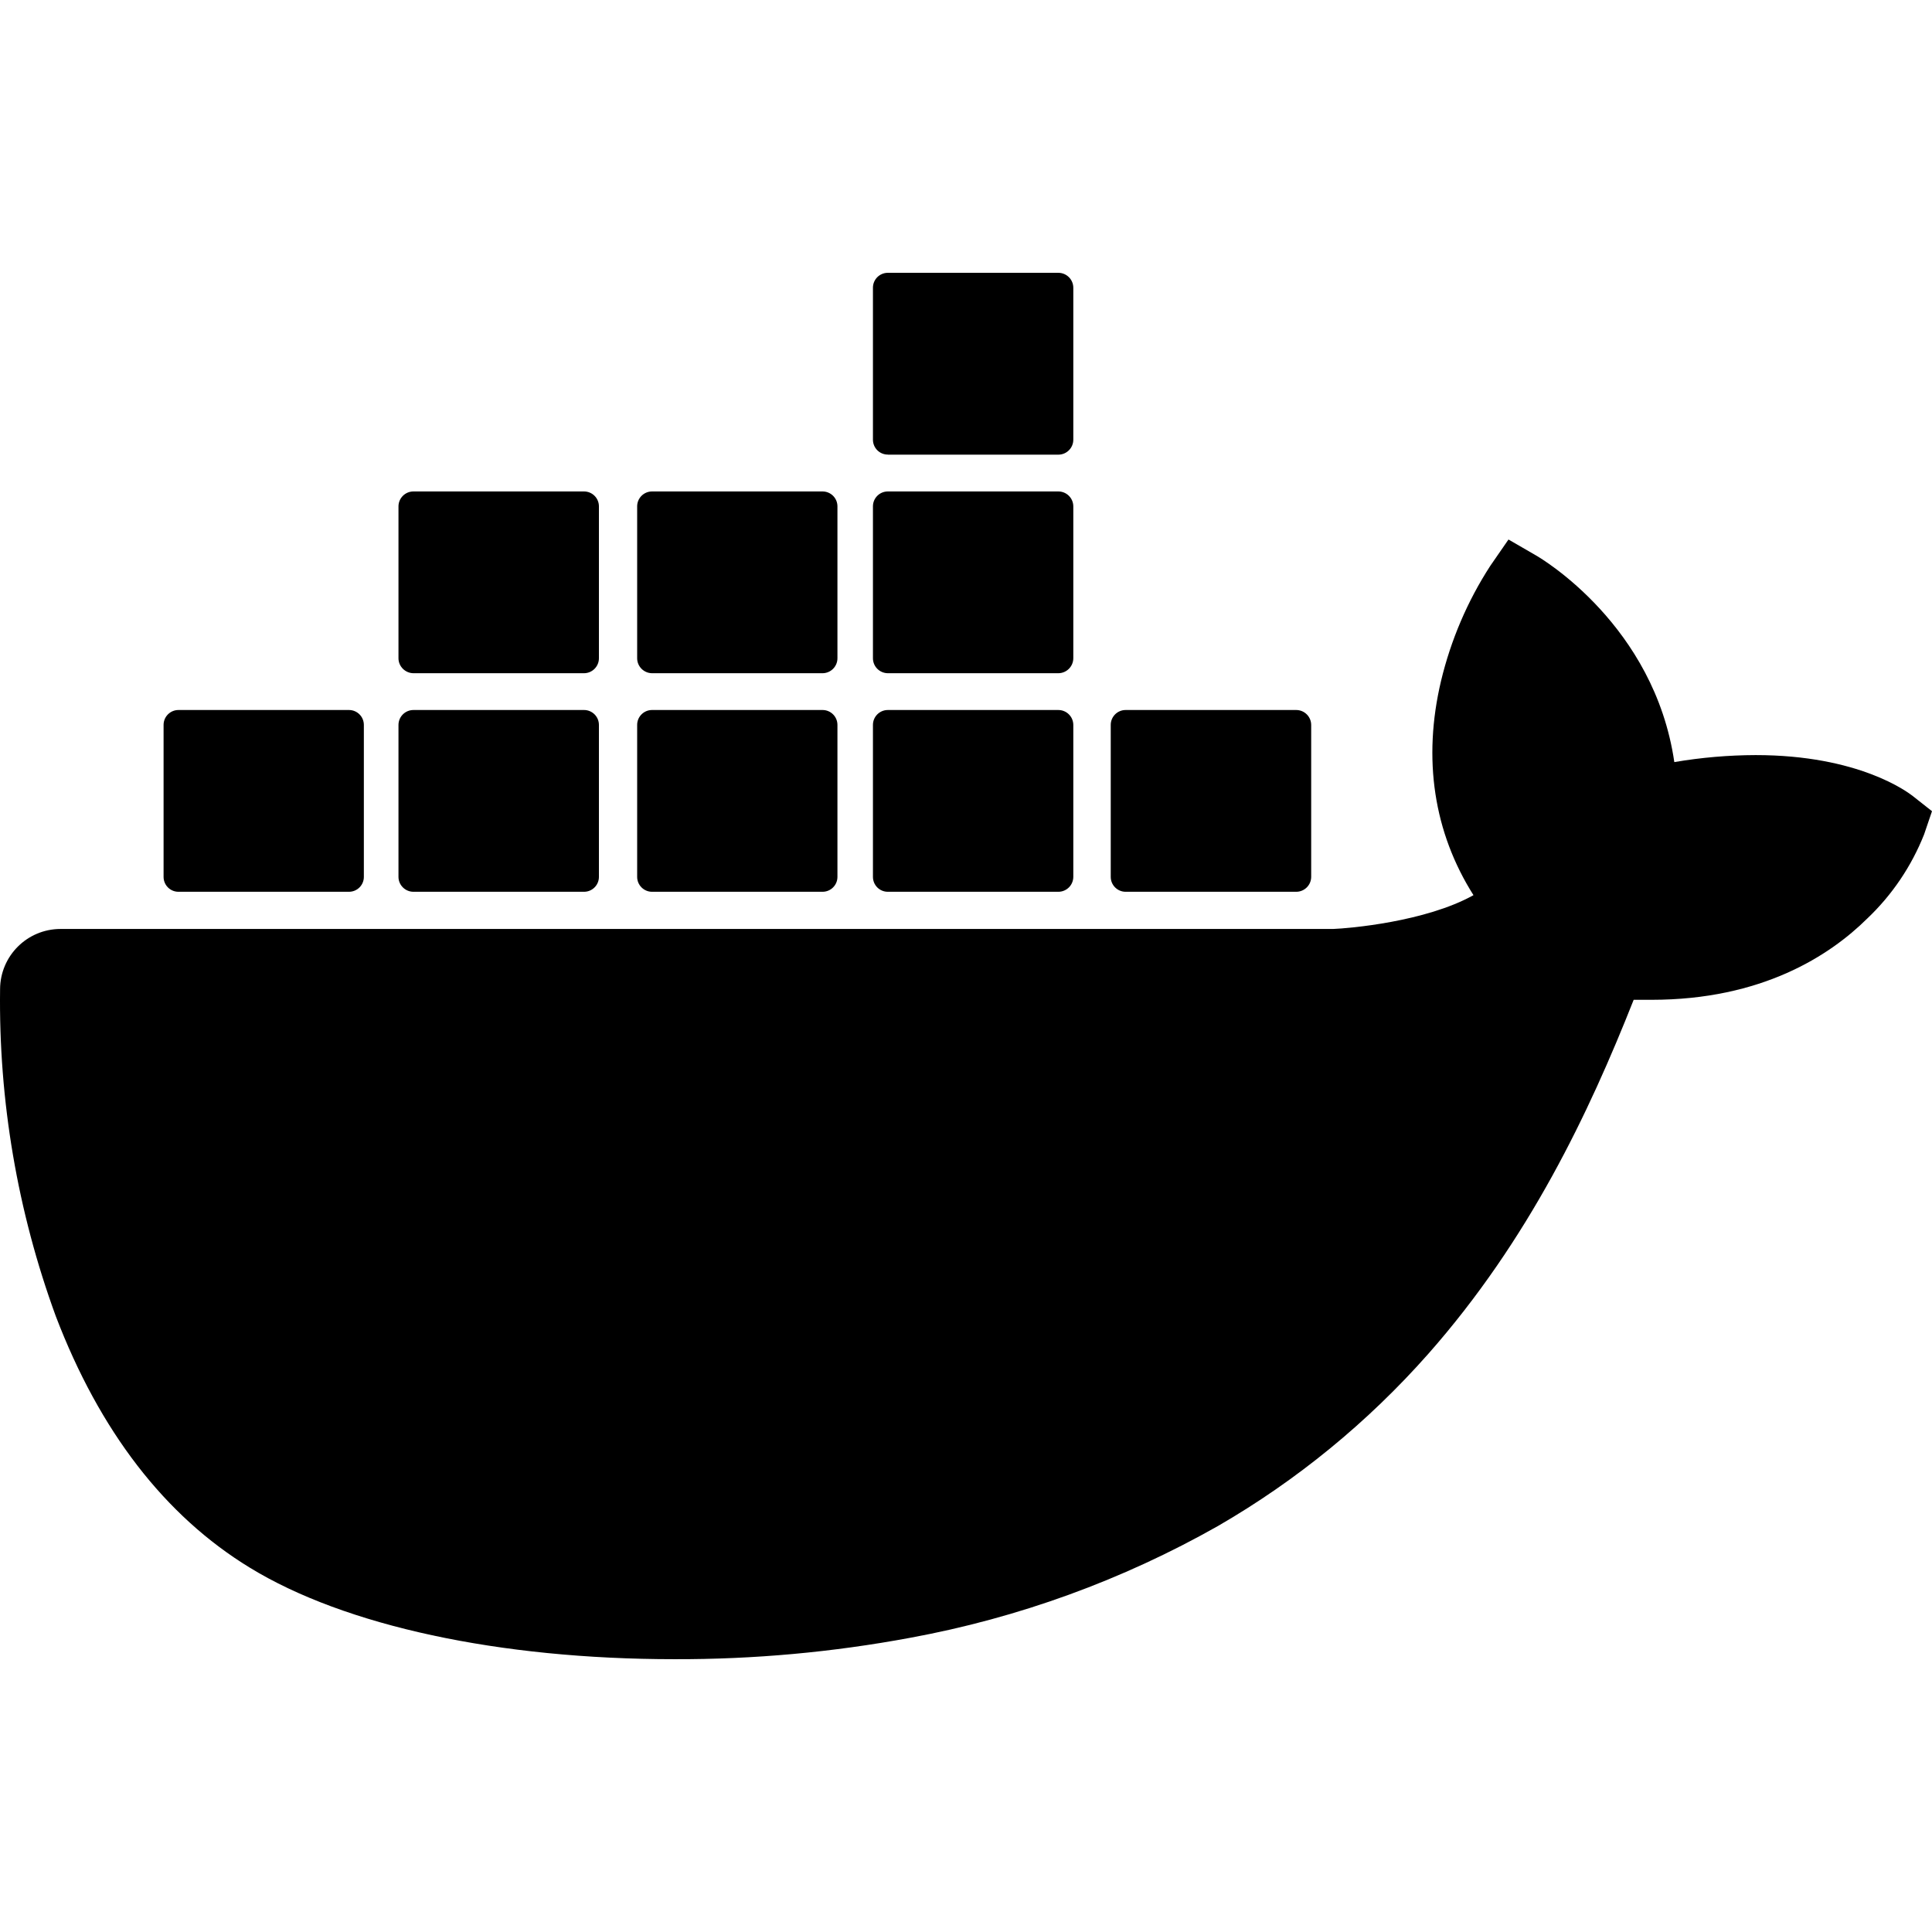
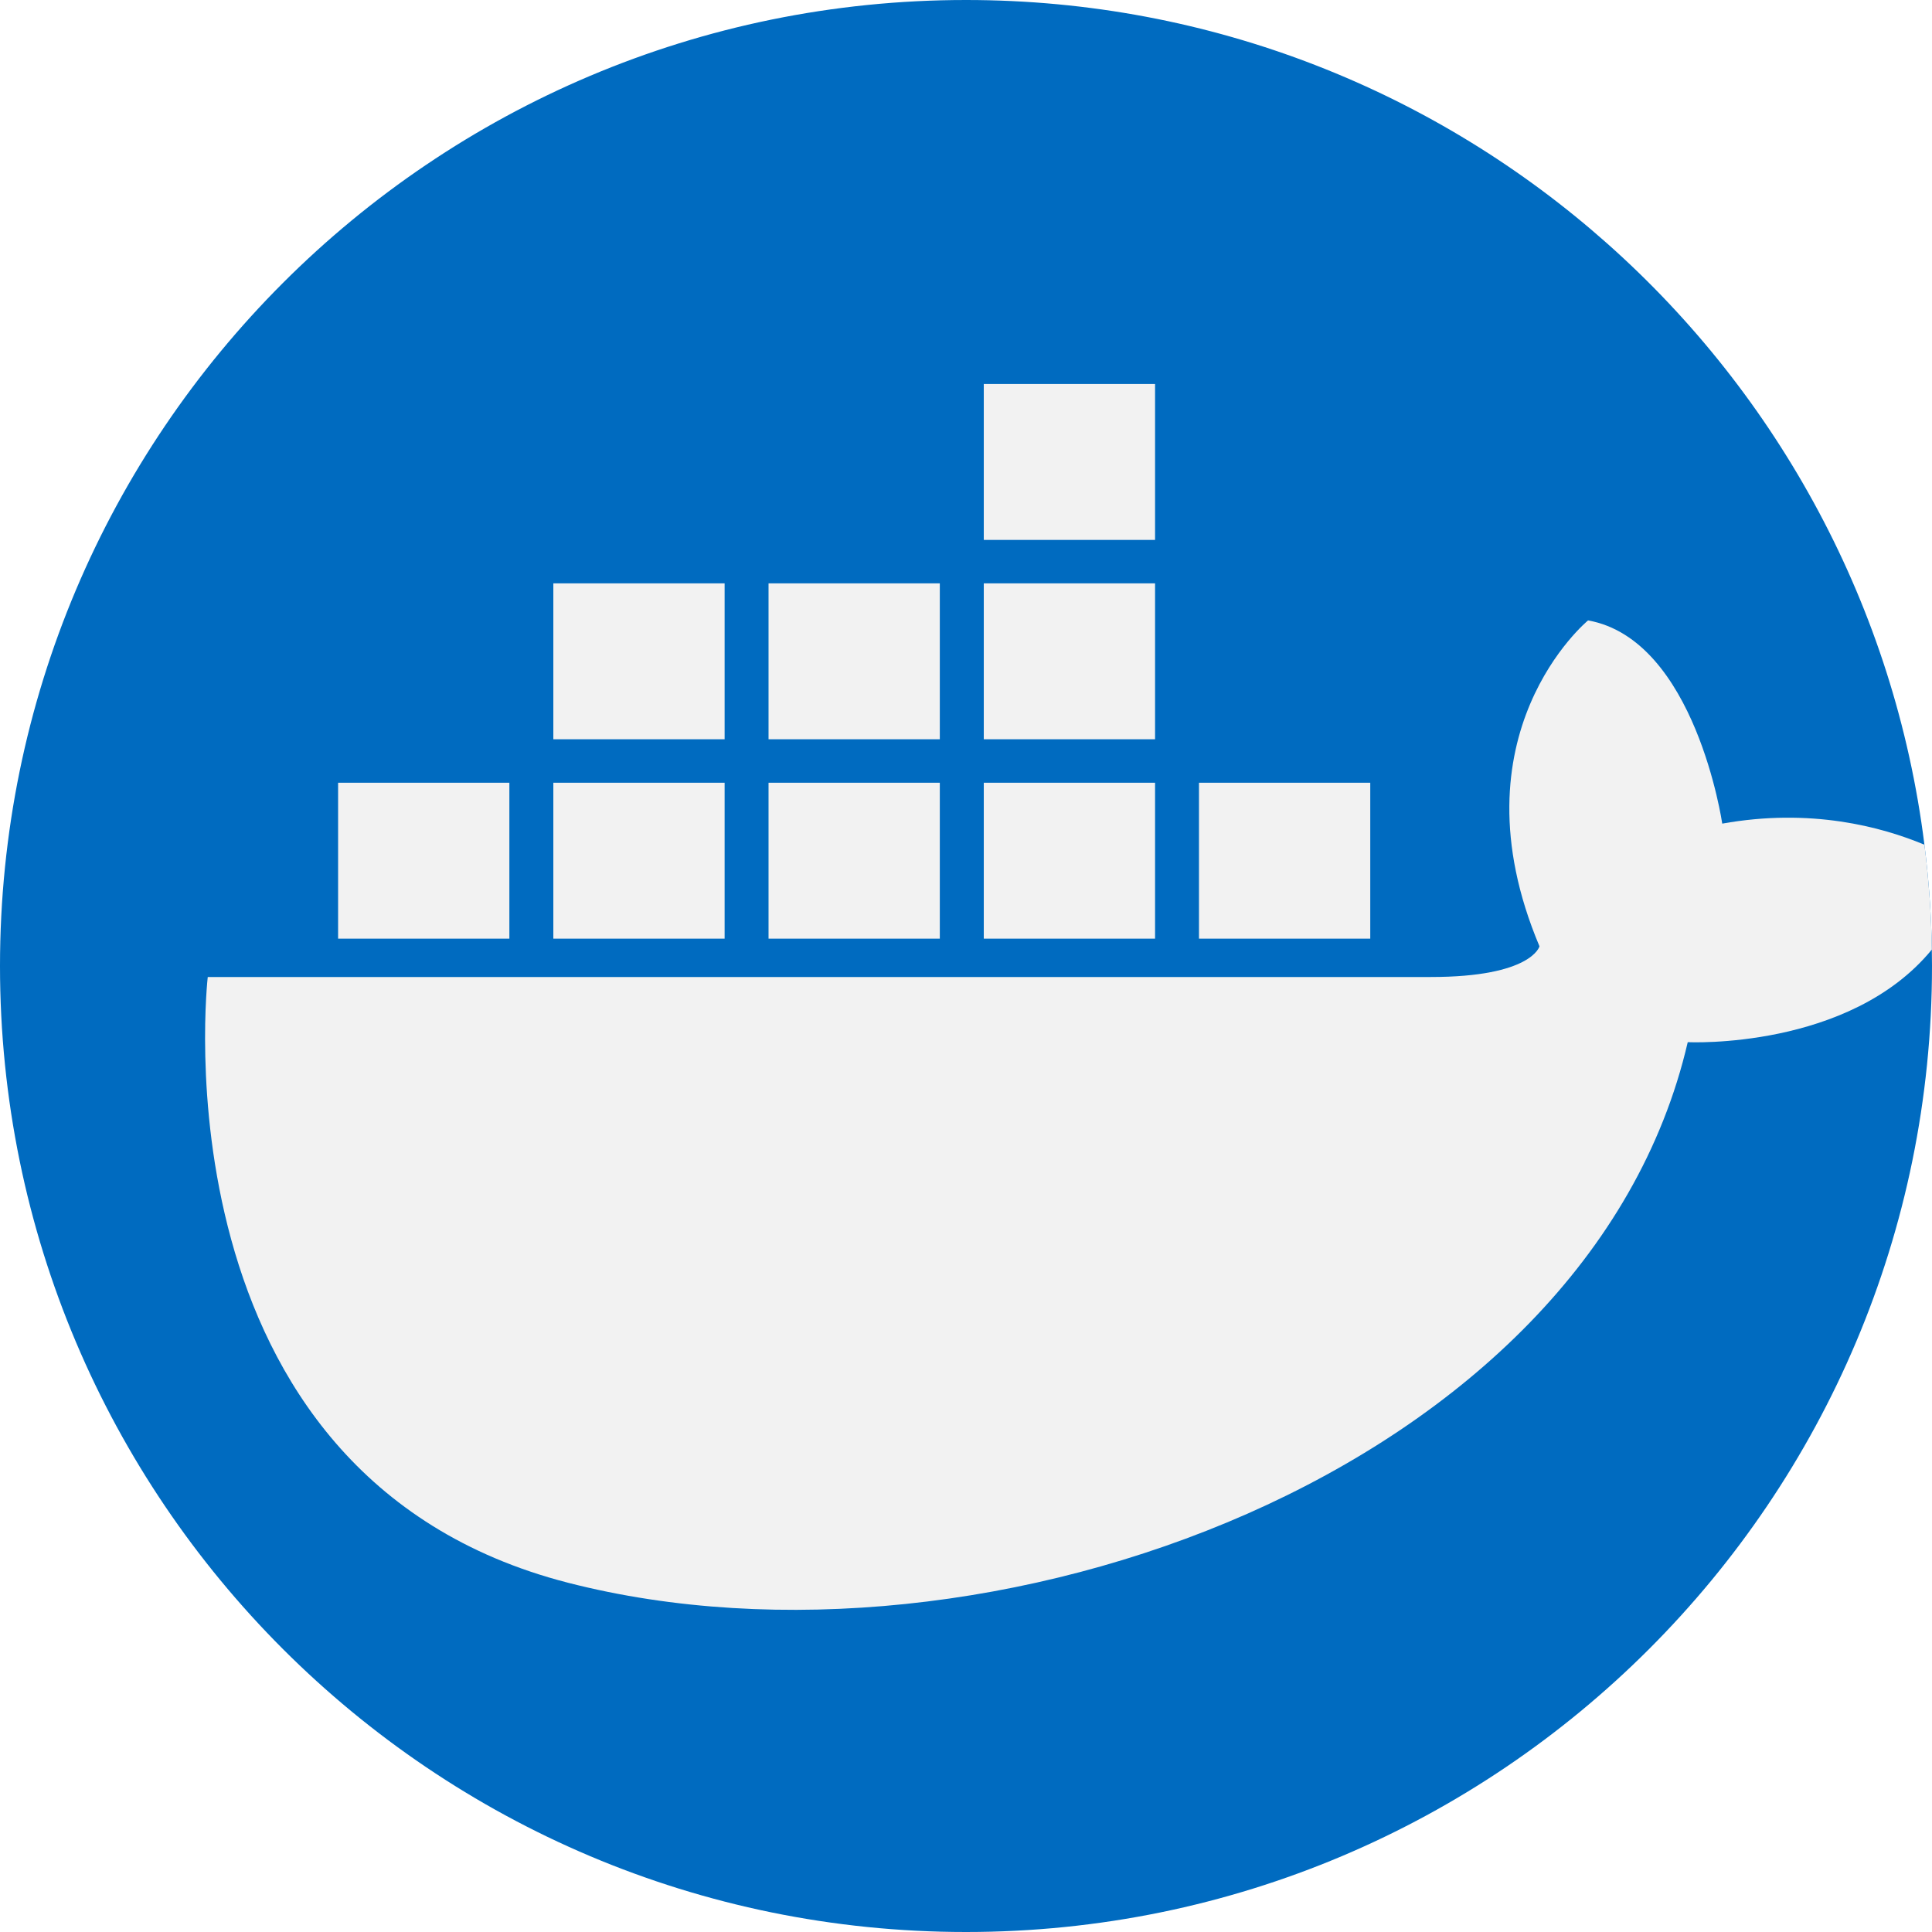
- <svg xmlns="http://www.w3.org/2000/svg" role="img" viewBox="0 0 24 24">
-   <path d="M13.983 11.078h2.119a.186.186 0 00.186-.185V9.006a.186.186 0 00-.186-.186h-2.119a.185.185 0 00-.185.185v1.888c0 .102.083.185.185.185m-2.954-5.43h2.118a.186.186 0 00.186-.186V3.574a.186.186 0 00-.186-.185h-2.118a.185.185 0 00-.185.185v1.888c0 .102.082.185.185.185m0 2.716h2.118a.187.187 0 00.186-.186V6.29a.186.186 0 00-.186-.185h-2.118a.185.185 0 00-.185.185v1.887c0 .102.082.185.185.186m-2.93 0h2.12a.186.186 0 00.184-.186V6.29a.185.185 0 00-.185-.185H8.1a.185.185 0 00-.185.185v1.887c0 .102.083.185.185.186m-2.964 0h2.119a.186.186 0 00.185-.186V6.29a.185.185 0 00-.185-.185H5.136a.186.186 0 00-.186.185v1.887c0 .102.084.185.186.186m5.893 2.715h2.118a.186.186 0 00.186-.185V9.006a.186.186 0 00-.186-.186h-2.118a.185.185 0 00-.185.185v1.888c0 .102.082.185.185.185m-2.93 0h2.12a.185.185 0 00.184-.185V9.006a.185.185 0 00-.184-.186h-2.12a.185.185 0 00-.184.185v1.888c0 .102.083.185.185.185m-2.964 0h2.119a.185.185 0 00.185-.185V9.006a.185.185 0 00-.184-.186h-2.12a.186.186 0 00-.186.186v1.887c0 .102.084.185.186.185m-2.92 0h2.12a.185.185 0 00.184-.185V9.006a.185.185 0 00-.184-.186h-2.12a.185.185 0 00-.184.185v1.888c0 .102.082.185.185.185M23.763 9.89c-.065-.051-.672-.51-1.954-.51-.338.001-.676.03-1.01.087-.248-1.7-1.653-2.53-1.716-2.566l-.344-.199-.226.327c-.284.438-.49.922-.612 1.43-.23.97-.09 1.882.403 2.661-.595.332-1.55.413-1.744.42H.751a.751.751 0 00-.75.748 11.376 11.376 0 00.692 4.062c.545 1.428 1.355 2.48 2.41 3.124 1.18.723 3.1 1.137 5.275 1.137.983.003 1.963-.086 2.93-.266a12.248 12.248 0 003.823-1.389c.98-.567 1.86-1.288 2.61-2.136 1.252-1.418 1.998-2.997 2.553-4.4h.221c1.372 0 2.215-.549 2.68-1.009.309-.293.55-.65.707-1.046l.098-.288Z" />
+ <svg xmlns="http://www.w3.org/2000/svg" version="1.1" id="Capa_1" x="0px" y="0px" viewBox="0 0 512 512" style="enable-background:new 0 0 512 512;" xml:space="preserve">
+   <path style="fill:#006BC0;" d="M512,256c0,141.385-114.615,256-256,256S0,397.385,0,256S114.615,0,256,0  c130.497,0,238.184,97.646,253.994,223.859c1.149,9.122,1.818,18.39,1.964,27.784C511.99,253.095,512,254.548,512,256z" />
+   <g>
+     <path style="fill:#F2F2F2;" d="M511.958,251.643c-21.859,26.624-64.69,24.545-64.69,24.545   c-26.415,113.8-185.94,171.719-296.699,143.266C39.821,391.011,55.056,258.915,55.056,258.915h324.138   c26.749,0,28.787-8.129,28.787-8.129c-23.709-56.226,12.873-86.371,12.873-86.371c28.453,5.089,35.558,53.854,35.558,53.854   c23.353-4.19,42.109,0.794,53.582,5.59C511.143,232.981,511.812,242.249,511.958,251.643z" />
+     <rect x="89.6" y="207.433" style="fill:#F2F2F2;" width="45.39" height="41.32" />
+     <rect x="146.641" y="207.433" style="fill:#F2F2F2;" width="45.39" height="41.32" />
+     <rect x="317.743" y="207.433" style="fill:#F2F2F2;" width="45.39" height="41.32" />
+     <rect x="260.712" y="207.433" style="fill:#F2F2F2;" width="45.39" height="41.32" />
+     <rect x="260.712" y="101.763" style="fill:#F2F2F2;" width="45.39" height="41.32" />
+     <rect x="203.671" y="207.433" style="fill:#F2F2F2;" width="45.39" height="41.32" />
+     <rect x="146.641" y="154.593" style="fill:#F2F2F2;" width="45.39" height="41.32" />
+     <rect x="260.712" y="154.593" style="fill:#F2F2F2;" width="45.39" height="41.32" />
+     <rect x="203.671" y="154.593" style="fill:#F2F2F2;" width="45.39" height="41.32" />
+   </g>
+   <g>
+ </g>
+   <g>
+ </g>
+   <g>
+ </g>
+   <g>
+ </g>
+   <g>
+ </g>
+   <g>
+ </g>
+   <g>
+ </g>
+   <g>
+ </g>
+   <g>
+ </g>
+   <g>
+ </g>
+   <g>
+ </g>
+   <g>
+ </g>
+   <g>
+ </g>
+   <g>
+ </g>
+   <g>
+ </g>
</svg>
